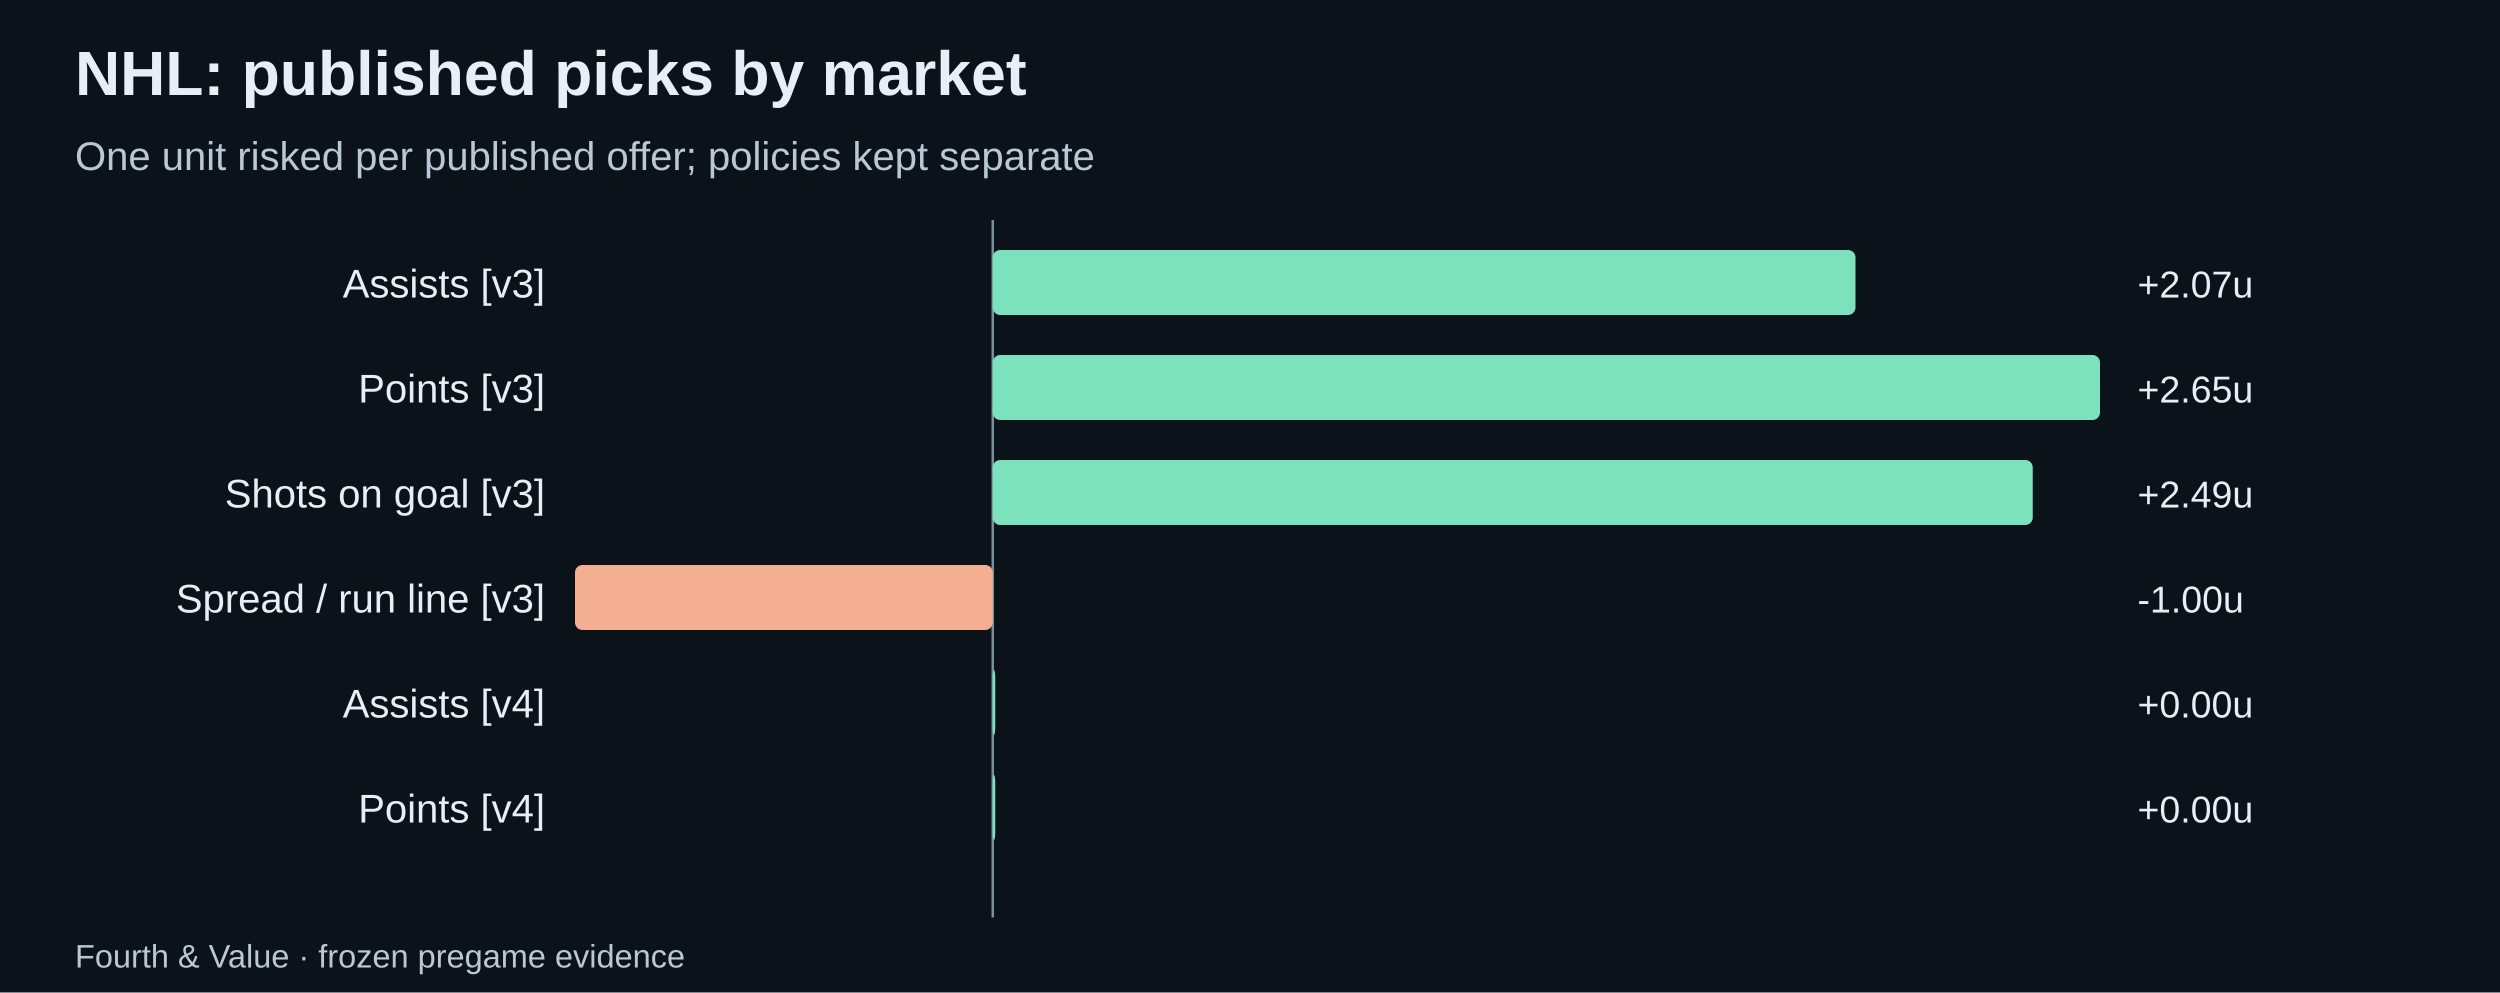
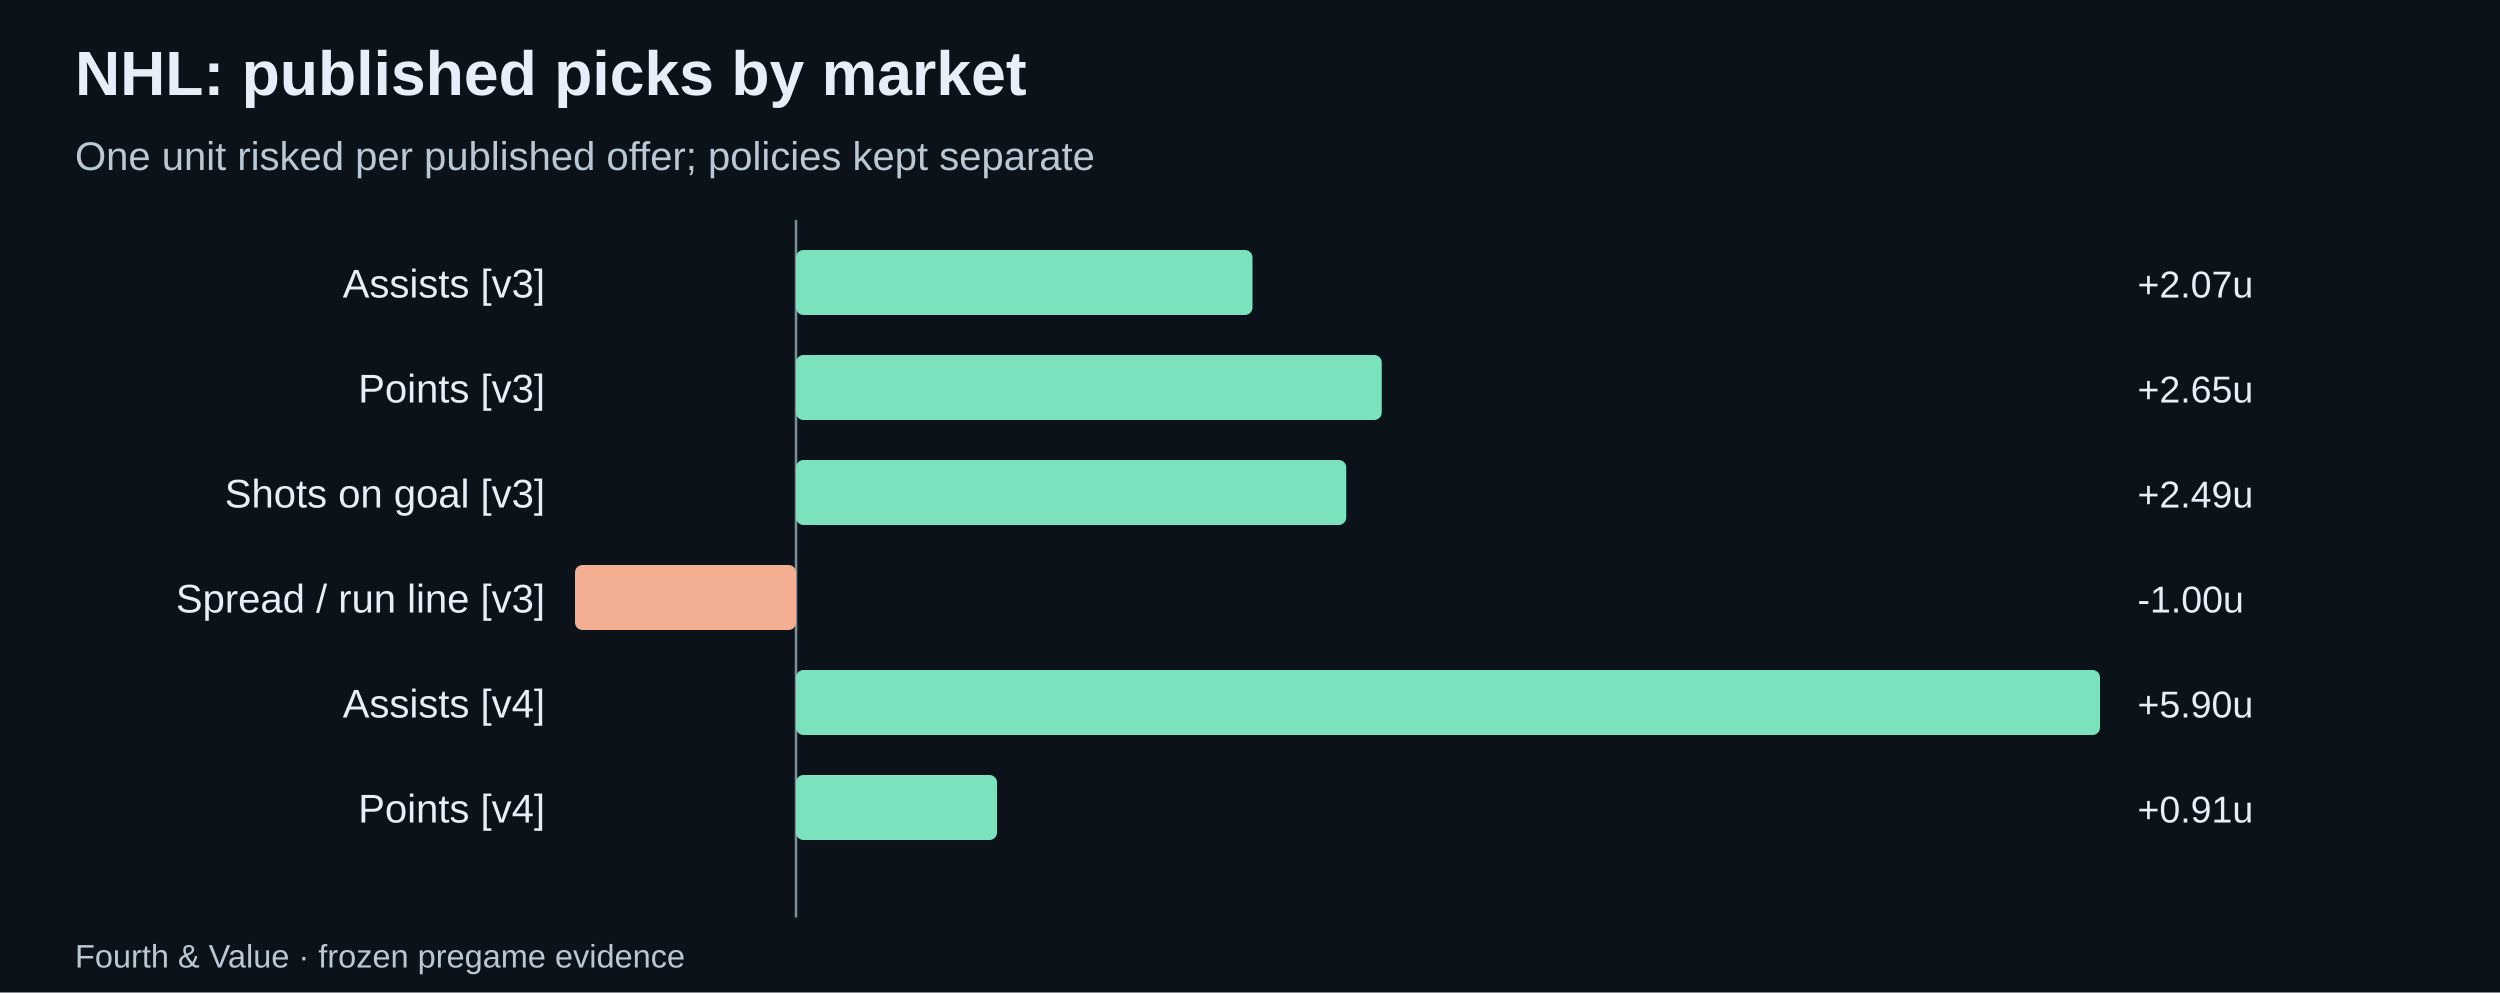
<svg xmlns="http://www.w3.org/2000/svg" width="1000" height="397" viewBox="0 0 1000 397" role="img">
  <rect width="100%" height="100%" fill="#0b1219" />
  <g font-family="Arial,sans-serif" fill="#e7eef9">
    <text x="30" y="38" font-size="25" font-weight="bold">NHL: published picks by market</text>
    <text x="30" y="68" font-size="16" fill="#bac8d6">One unit risked per published offer; policies kept separate</text>
-     <path d="M397.11 88V367" stroke="#78909c" />
+     <path d="M318.406 88V367" stroke="#78909c" />
    <text x="218" y="119" text-anchor="end" font-size="16">Assists [v3]</text>
-     <rect x="397.1" y="100" width="345.1" height="26" fill="#7ce2bd" rx="3" />
+     <rect x="318.4" y="100" width="182.6" height="26" fill="#7ce2bd" rx="3" />
    <text x="855" y="119" font-size="15">+2.07u</text>
    <text x="218" y="161" text-anchor="end" font-size="16">Points [v3]</text>
-     <rect x="397.1" y="142" width="442.9" height="26" fill="#7ce2bd" rx="3" />
+     <rect x="318.4" y="142" width="234.3" height="26" fill="#7ce2bd" rx="3" />
    <text x="855" y="161" font-size="15">+2.65u</text>
    <text x="218" y="203" text-anchor="end" font-size="16">Shots on goal [v3]</text>
-     <rect x="397.1" y="184" width="416.0" height="26" fill="#7ce2bd" rx="3" />
+     <rect x="318.4" y="184" width="220.1" height="26" fill="#7ce2bd" rx="3" />
    <text x="855" y="203" font-size="15">+2.49u</text>
    <text x="218" y="245" text-anchor="end" font-size="16">Spread / run line [v3]</text>
-     <rect x="230.0" y="226" width="167.1" height="26" fill="#f4ae91" rx="3" />
+     <rect x="230.0" y="226" width="88.4" height="26" fill="#f4ae91" rx="3" />
    <text x="855" y="245" font-size="15">-1.00u</text>
    <text x="218" y="287" text-anchor="end" font-size="16">Assists [v4]</text>
-     <rect x="397.1" y="268" width="1.0" height="26" fill="#7ce2bd" rx="3" />
-     <text x="855" y="287" font-size="15">+0.00u</text>
+     <rect x="318.4" y="268" width="521.6" height="26" fill="#7ce2bd" rx="3" />
+     <text x="855" y="287" font-size="15">+5.90u</text>
    <text x="218" y="329" text-anchor="end" font-size="16">Points [v4]</text>
-     <rect x="397.1" y="310" width="1.0" height="26" fill="#7ce2bd" rx="3" />
-     <text x="855" y="329" font-size="15">+0.00u</text>
+     <rect x="318.4" y="310" width="80.4" height="26" fill="#7ce2bd" rx="3" />
+     <text x="855" y="329" font-size="15">+0.91u</text>
    <text x="30" y="387" font-size="13" fill="#bac8d6">Fourth &amp; Value · frozen pregame evidence</text>
  </g>
</svg>
